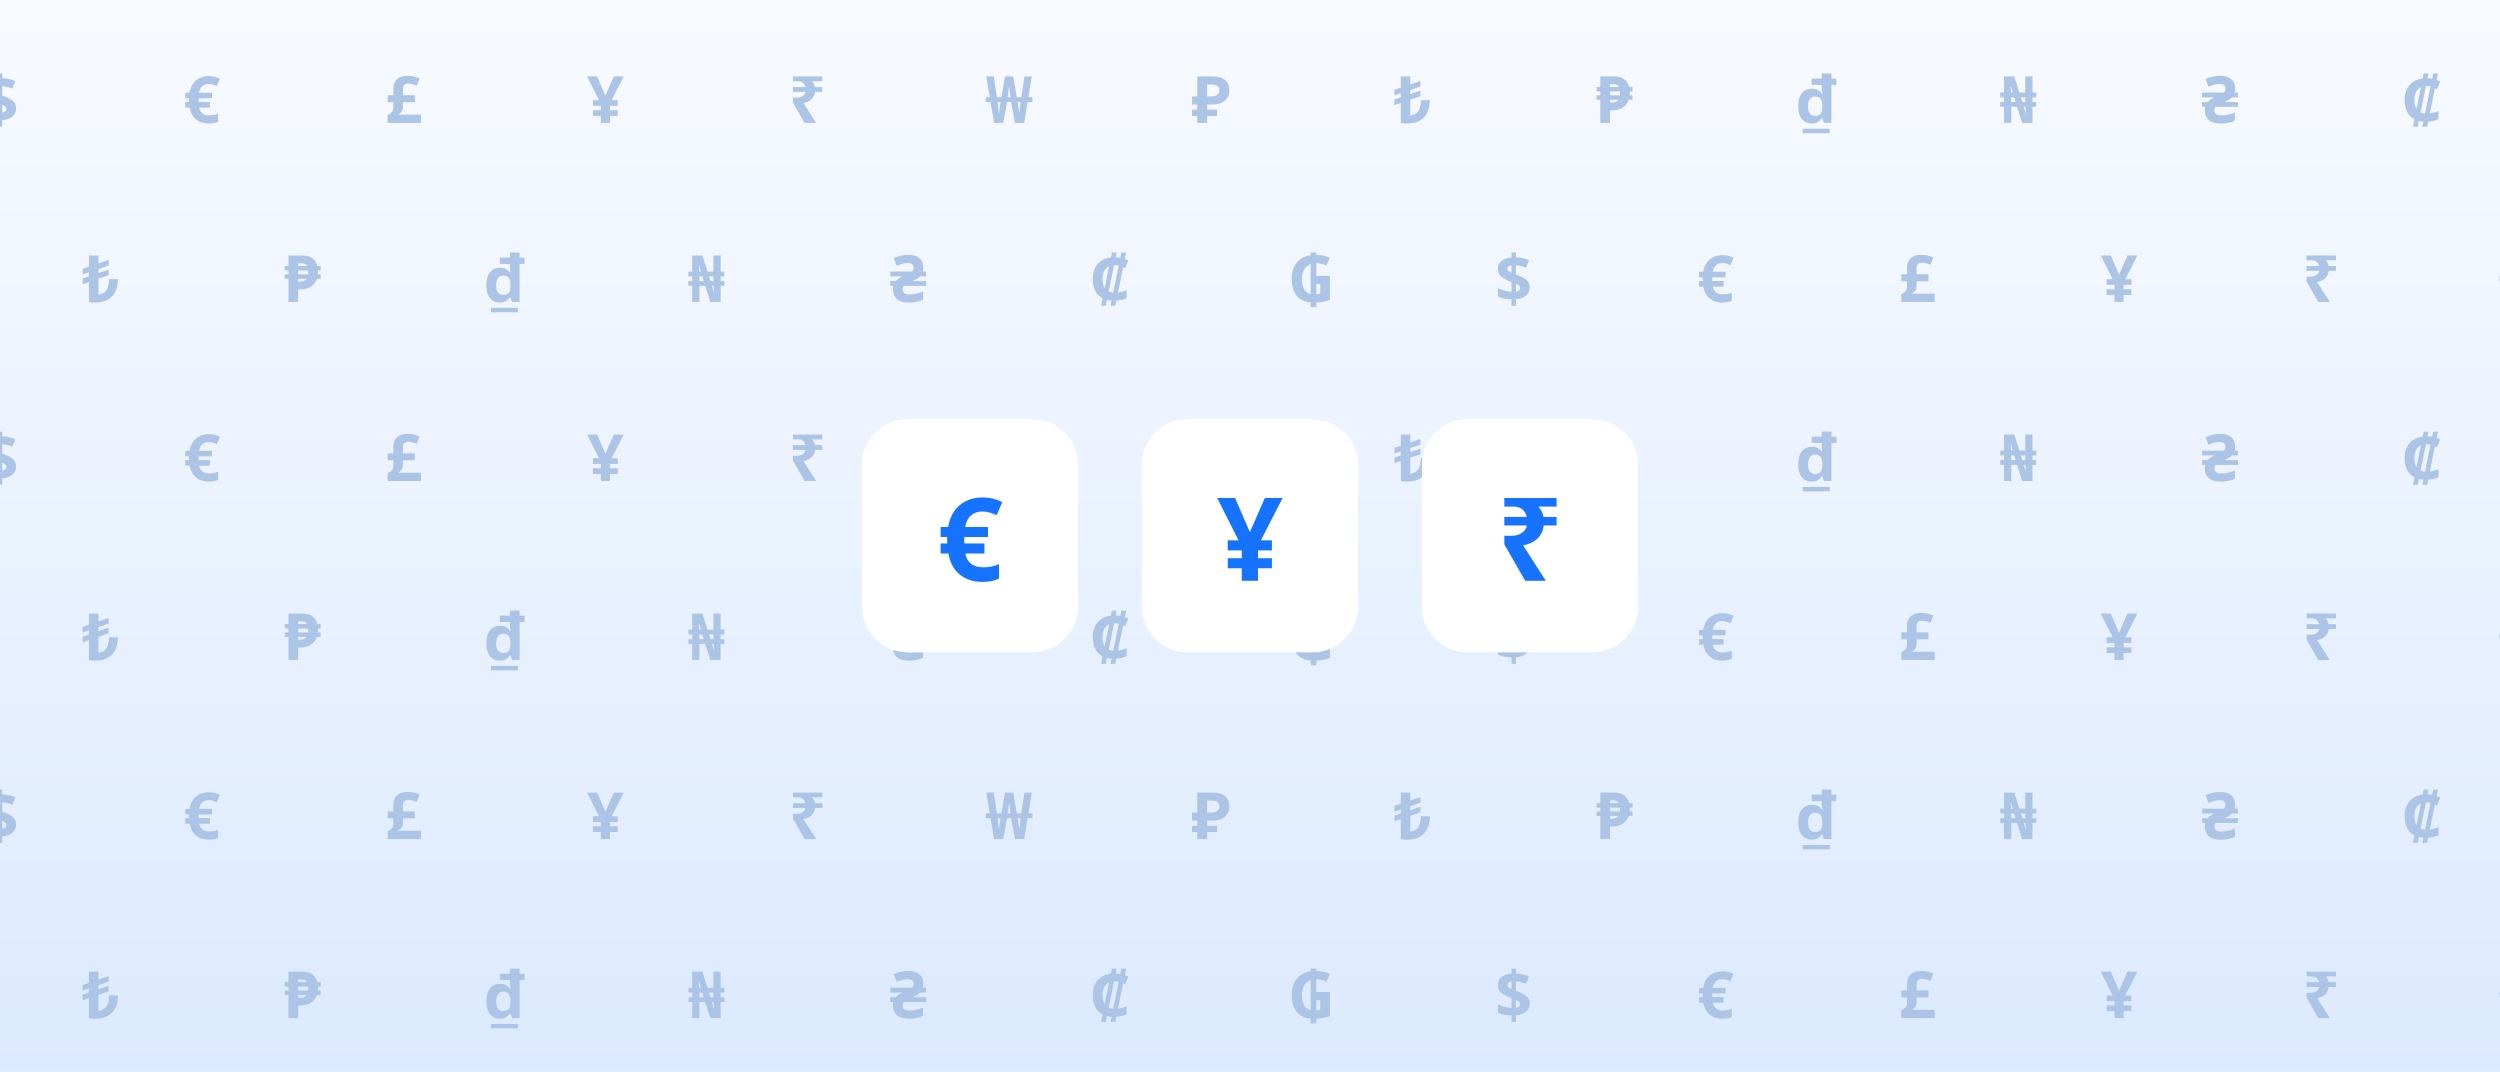
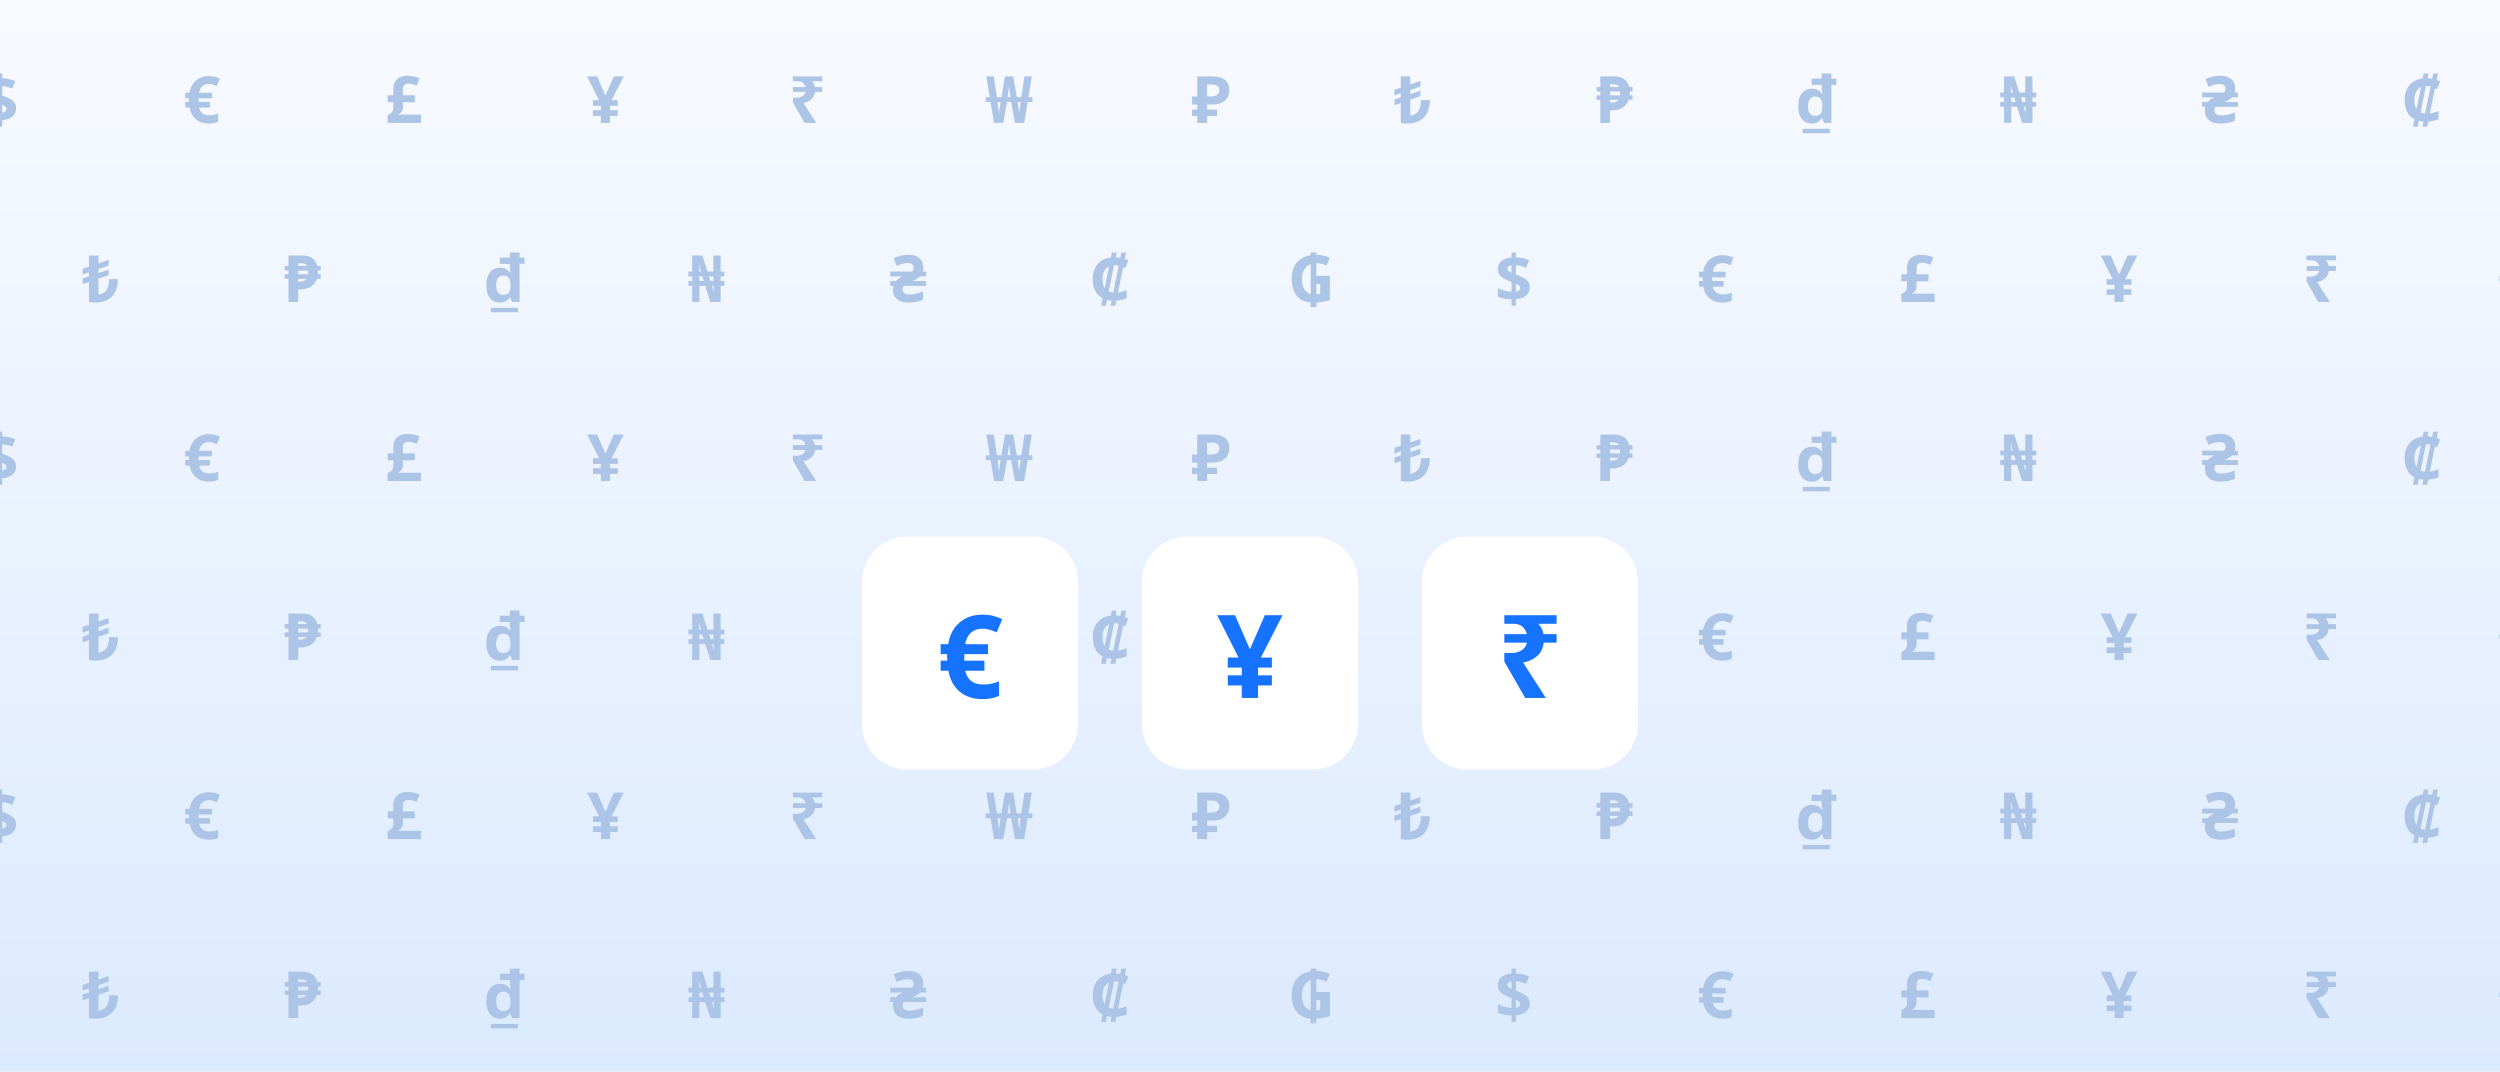
<svg xmlns="http://www.w3.org/2000/svg" width="3840" height="1646" viewBox="0 0 3840 1646">
  <defs>
    <linearGradient id="bg" x2="0" y2="1">
      <stop stop-color="rgb(248, 250, 255)" />
      <stop offset="1" stop-color="rgb(220, 234, 255)" />
    </linearGradient>
  </defs>
  <rect width="3840" height="1646" fill="url(#bg)" />
  <text x="-310" y="150" font-family="Nunito" font-weight="900" font-size="100" text-anchor="middle" dominant-baseline="central" fill="#acc4e5">₲</text>
  <text x="0" y="150" font-family="Nunito" font-weight="900" font-size="100" text-anchor="middle" dominant-baseline="central" fill="#acc4e5">$</text>
  <text x="310" y="150" font-family="Nunito" font-weight="900" font-size="100" text-anchor="middle" dominant-baseline="central" fill="#acc4e5">€</text>
  <text x="620" y="150" font-family="Nunito" font-weight="900" font-size="100" text-anchor="middle" dominant-baseline="central" fill="#acc4e5">£</text>
  <text x="930" y="150" font-family="Nunito" font-weight="900" font-size="100" text-anchor="middle" dominant-baseline="central" fill="#acc4e5">¥</text>
  <text x="1240" y="150" font-family="Nunito" font-weight="900" font-size="100" text-anchor="middle" dominant-baseline="central" fill="#acc4e5">₹</text>
  <text x="1550" y="150" font-family="Nunito" font-weight="900" font-size="100" text-anchor="middle" dominant-baseline="central" fill="#acc4e5">₩</text>
  <text x="1860" y="150" font-family="Nunito" font-weight="900" font-size="100" text-anchor="middle" dominant-baseline="central" fill="#acc4e5">₽</text>
  <text x="2170" y="150" font-family="Nunito" font-weight="900" font-size="100" text-anchor="middle" dominant-baseline="central" fill="#acc4e5">₺</text>
  <text x="2480" y="150" font-family="Nunito" font-weight="900" font-size="100" text-anchor="middle" dominant-baseline="central" fill="#acc4e5">₱</text>
  <text x="2790" y="150" font-family="Nunito" font-weight="900" font-size="100" text-anchor="middle" dominant-baseline="central" fill="#acc4e5">₫</text>
  <text x="3100" y="150" font-family="Nunito" font-weight="900" font-size="100" text-anchor="middle" dominant-baseline="central" fill="#acc4e5">₦</text>
  <text x="3410" y="150" font-family="Nunito" font-weight="900" font-size="100" text-anchor="middle" dominant-baseline="central" fill="#acc4e5">₴</text>
  <text x="3720" y="150" font-family="Nunito" font-weight="900" font-size="100" text-anchor="middle" dominant-baseline="central" fill="#acc4e5">₡</text>
  <text x="4030" y="150" font-family="Nunito" font-weight="900" font-size="100" text-anchor="middle" dominant-baseline="central" fill="#acc4e5">₲</text>
  <text x="4340" y="150" font-family="Nunito" font-weight="900" font-size="100" text-anchor="middle" dominant-baseline="central" fill="#acc4e5">$</text>
  <text x="-155" y="425" font-family="Nunito" font-weight="900" font-size="100" text-anchor="middle" dominant-baseline="central" fill="#acc4e5">₽</text>
  <text x="155" y="425" font-family="Nunito" font-weight="900" font-size="100" text-anchor="middle" dominant-baseline="central" fill="#acc4e5">₺</text>
  <text x="465" y="425" font-family="Nunito" font-weight="900" font-size="100" text-anchor="middle" dominant-baseline="central" fill="#acc4e5">₱</text>
  <text x="775" y="425" font-family="Nunito" font-weight="900" font-size="100" text-anchor="middle" dominant-baseline="central" fill="#acc4e5">₫</text>
  <text x="1085" y="425" font-family="Nunito" font-weight="900" font-size="100" text-anchor="middle" dominant-baseline="central" fill="#acc4e5">₦</text>
  <text x="1395" y="425" font-family="Nunito" font-weight="900" font-size="100" text-anchor="middle" dominant-baseline="central" fill="#acc4e5">₴</text>
  <text x="1705" y="425" font-family="Nunito" font-weight="900" font-size="100" text-anchor="middle" dominant-baseline="central" fill="#acc4e5">₡</text>
  <text x="2015" y="425" font-family="Nunito" font-weight="900" font-size="100" text-anchor="middle" dominant-baseline="central" fill="#acc4e5">₲</text>
  <text x="2325" y="425" font-family="Nunito" font-weight="900" font-size="100" text-anchor="middle" dominant-baseline="central" fill="#acc4e5">$</text>
  <text x="2635" y="425" font-family="Nunito" font-weight="900" font-size="100" text-anchor="middle" dominant-baseline="central" fill="#acc4e5">€</text>
  <text x="2945" y="425" font-family="Nunito" font-weight="900" font-size="100" text-anchor="middle" dominant-baseline="central" fill="#acc4e5">£</text>
  <text x="3255" y="425" font-family="Nunito" font-weight="900" font-size="100" text-anchor="middle" dominant-baseline="central" fill="#acc4e5">¥</text>
  <text x="3565" y="425" font-family="Nunito" font-weight="900" font-size="100" text-anchor="middle" dominant-baseline="central" fill="#acc4e5">₹</text>
  <text x="3875" y="425" font-family="Nunito" font-weight="900" font-size="100" text-anchor="middle" dominant-baseline="central" fill="#acc4e5">₩</text>
  <text x="4185" y="425" font-family="Nunito" font-weight="900" font-size="100" text-anchor="middle" dominant-baseline="central" fill="#acc4e5">₽</text>
  <text x="4495" y="425" font-family="Nunito" font-weight="900" font-size="100" text-anchor="middle" dominant-baseline="central" fill="#acc4e5">₺</text>
  <text x="-310" y="700" font-family="Nunito" font-weight="900" font-size="100" text-anchor="middle" dominant-baseline="central" fill="#acc4e5">₲</text>
  <text x="0" y="700" font-family="Nunito" font-weight="900" font-size="100" text-anchor="middle" dominant-baseline="central" fill="#acc4e5">$</text>
  <text x="310" y="700" font-family="Nunito" font-weight="900" font-size="100" text-anchor="middle" dominant-baseline="central" fill="#acc4e5">€</text>
  <text x="620" y="700" font-family="Nunito" font-weight="900" font-size="100" text-anchor="middle" dominant-baseline="central" fill="#acc4e5">£</text>
  <text x="930" y="700" font-family="Nunito" font-weight="900" font-size="100" text-anchor="middle" dominant-baseline="central" fill="#acc4e5">¥</text>
  <text x="1240" y="700" font-family="Nunito" font-weight="900" font-size="100" text-anchor="middle" dominant-baseline="central" fill="#acc4e5">₹</text>
  <text x="1550" y="700" font-family="Nunito" font-weight="900" font-size="100" text-anchor="middle" dominant-baseline="central" fill="#acc4e5">₩</text>
  <text x="1860" y="700" font-family="Nunito" font-weight="900" font-size="100" text-anchor="middle" dominant-baseline="central" fill="#acc4e5">₽</text>
  <text x="2170" y="700" font-family="Nunito" font-weight="900" font-size="100" text-anchor="middle" dominant-baseline="central" fill="#acc4e5">₺</text>
  <text x="2480" y="700" font-family="Nunito" font-weight="900" font-size="100" text-anchor="middle" dominant-baseline="central" fill="#acc4e5">₱</text>
  <text x="2790" y="700" font-family="Nunito" font-weight="900" font-size="100" text-anchor="middle" dominant-baseline="central" fill="#acc4e5">₫</text>
  <text x="3100" y="700" font-family="Nunito" font-weight="900" font-size="100" text-anchor="middle" dominant-baseline="central" fill="#acc4e5">₦</text>
  <text x="3410" y="700" font-family="Nunito" font-weight="900" font-size="100" text-anchor="middle" dominant-baseline="central" fill="#acc4e5">₴</text>
  <text x="3720" y="700" font-family="Nunito" font-weight="900" font-size="100" text-anchor="middle" dominant-baseline="central" fill="#acc4e5">₡</text>
  <text x="4030" y="700" font-family="Nunito" font-weight="900" font-size="100" text-anchor="middle" dominant-baseline="central" fill="#acc4e5">₲</text>
  <text x="4340" y="700" font-family="Nunito" font-weight="900" font-size="100" text-anchor="middle" dominant-baseline="central" fill="#acc4e5">$</text>
  <text x="-155" y="975" font-family="Nunito" font-weight="900" font-size="100" text-anchor="middle" dominant-baseline="central" fill="#acc4e5">₽</text>
  <text x="155" y="975" font-family="Nunito" font-weight="900" font-size="100" text-anchor="middle" dominant-baseline="central" fill="#acc4e5">₺</text>
  <text x="465" y="975" font-family="Nunito" font-weight="900" font-size="100" text-anchor="middle" dominant-baseline="central" fill="#acc4e5">₱</text>
  <text x="775" y="975" font-family="Nunito" font-weight="900" font-size="100" text-anchor="middle" dominant-baseline="central" fill="#acc4e5">₫</text>
  <text x="1085" y="975" font-family="Nunito" font-weight="900" font-size="100" text-anchor="middle" dominant-baseline="central" fill="#acc4e5">₦</text>
  <text x="1395" y="975" font-family="Nunito" font-weight="900" font-size="100" text-anchor="middle" dominant-baseline="central" fill="#acc4e5">₴</text>
  <text x="1705" y="975" font-family="Nunito" font-weight="900" font-size="100" text-anchor="middle" dominant-baseline="central" fill="#acc4e5">₡</text>
  <text x="2015" y="975" font-family="Nunito" font-weight="900" font-size="100" text-anchor="middle" dominant-baseline="central" fill="#acc4e5">₲</text>
  <text x="2325" y="975" font-family="Nunito" font-weight="900" font-size="100" text-anchor="middle" dominant-baseline="central" fill="#acc4e5">$</text>
  <text x="2635" y="975" font-family="Nunito" font-weight="900" font-size="100" text-anchor="middle" dominant-baseline="central" fill="#acc4e5">€</text>
  <text x="2945" y="975" font-family="Nunito" font-weight="900" font-size="100" text-anchor="middle" dominant-baseline="central" fill="#acc4e5">£</text>
  <text x="3255" y="975" font-family="Nunito" font-weight="900" font-size="100" text-anchor="middle" dominant-baseline="central" fill="#acc4e5">¥</text>
  <text x="3565" y="975" font-family="Nunito" font-weight="900" font-size="100" text-anchor="middle" dominant-baseline="central" fill="#acc4e5">₹</text>
  <text x="3875" y="975" font-family="Nunito" font-weight="900" font-size="100" text-anchor="middle" dominant-baseline="central" fill="#acc4e5">₩</text>
  <text x="4185" y="975" font-family="Nunito" font-weight="900" font-size="100" text-anchor="middle" dominant-baseline="central" fill="#acc4e5">₽</text>
  <text x="4495" y="975" font-family="Nunito" font-weight="900" font-size="100" text-anchor="middle" dominant-baseline="central" fill="#acc4e5">₺</text>
  <text x="-310" y="1250" font-family="Nunito" font-weight="900" font-size="100" text-anchor="middle" dominant-baseline="central" fill="#acc4e5">₲</text>
  <text x="0" y="1250" font-family="Nunito" font-weight="900" font-size="100" text-anchor="middle" dominant-baseline="central" fill="#acc4e5">$</text>
  <text x="310" y="1250" font-family="Nunito" font-weight="900" font-size="100" text-anchor="middle" dominant-baseline="central" fill="#acc4e5">€</text>
  <text x="620" y="1250" font-family="Nunito" font-weight="900" font-size="100" text-anchor="middle" dominant-baseline="central" fill="#acc4e5">£</text>
  <text x="930" y="1250" font-family="Nunito" font-weight="900" font-size="100" text-anchor="middle" dominant-baseline="central" fill="#acc4e5">¥</text>
  <text x="1240" y="1250" font-family="Nunito" font-weight="900" font-size="100" text-anchor="middle" dominant-baseline="central" fill="#acc4e5">₹</text>
  <text x="1550" y="1250" font-family="Nunito" font-weight="900" font-size="100" text-anchor="middle" dominant-baseline="central" fill="#acc4e5">₩</text>
  <text x="1860" y="1250" font-family="Nunito" font-weight="900" font-size="100" text-anchor="middle" dominant-baseline="central" fill="#acc4e5">₽</text>
  <text x="2170" y="1250" font-family="Nunito" font-weight="900" font-size="100" text-anchor="middle" dominant-baseline="central" fill="#acc4e5">₺</text>
  <text x="2480" y="1250" font-family="Nunito" font-weight="900" font-size="100" text-anchor="middle" dominant-baseline="central" fill="#acc4e5">₱</text>
  <text x="2790" y="1250" font-family="Nunito" font-weight="900" font-size="100" text-anchor="middle" dominant-baseline="central" fill="#acc4e5">₫</text>
  <text x="3100" y="1250" font-family="Nunito" font-weight="900" font-size="100" text-anchor="middle" dominant-baseline="central" fill="#acc4e5">₦</text>
  <text x="3410" y="1250" font-family="Nunito" font-weight="900" font-size="100" text-anchor="middle" dominant-baseline="central" fill="#acc4e5">₴</text>
  <text x="3720" y="1250" font-family="Nunito" font-weight="900" font-size="100" text-anchor="middle" dominant-baseline="central" fill="#acc4e5">₡</text>
  <text x="4030" y="1250" font-family="Nunito" font-weight="900" font-size="100" text-anchor="middle" dominant-baseline="central" fill="#acc4e5">₲</text>
  <text x="4340" y="1250" font-family="Nunito" font-weight="900" font-size="100" text-anchor="middle" dominant-baseline="central" fill="#acc4e5">$</text>
  <text x="-155" y="1525" font-family="Nunito" font-weight="900" font-size="100" text-anchor="middle" dominant-baseline="central" fill="#acc4e5">₽</text>
  <text x="155" y="1525" font-family="Nunito" font-weight="900" font-size="100" text-anchor="middle" dominant-baseline="central" fill="#acc4e5">₺</text>
  <text x="465" y="1525" font-family="Nunito" font-weight="900" font-size="100" text-anchor="middle" dominant-baseline="central" fill="#acc4e5">₱</text>
  <text x="775" y="1525" font-family="Nunito" font-weight="900" font-size="100" text-anchor="middle" dominant-baseline="central" fill="#acc4e5">₫</text>
  <text x="1085" y="1525" font-family="Nunito" font-weight="900" font-size="100" text-anchor="middle" dominant-baseline="central" fill="#acc4e5">₦</text>
  <text x="1395" y="1525" font-family="Nunito" font-weight="900" font-size="100" text-anchor="middle" dominant-baseline="central" fill="#acc4e5">₴</text>
  <text x="1705" y="1525" font-family="Nunito" font-weight="900" font-size="100" text-anchor="middle" dominant-baseline="central" fill="#acc4e5">₡</text>
  <text x="2015" y="1525" font-family="Nunito" font-weight="900" font-size="100" text-anchor="middle" dominant-baseline="central" fill="#acc4e5">₲</text>
  <text x="2325" y="1525" font-family="Nunito" font-weight="900" font-size="100" text-anchor="middle" dominant-baseline="central" fill="#acc4e5">$</text>
  <text x="2635" y="1525" font-family="Nunito" font-weight="900" font-size="100" text-anchor="middle" dominant-baseline="central" fill="#acc4e5">€</text>
  <text x="2945" y="1525" font-family="Nunito" font-weight="900" font-size="100" text-anchor="middle" dominant-baseline="central" fill="#acc4e5">£</text>
  <text x="3255" y="1525" font-family="Nunito" font-weight="900" font-size="100" text-anchor="middle" dominant-baseline="central" fill="#acc4e5">¥</text>
  <text x="3565" y="1525" font-family="Nunito" font-weight="900" font-size="100" text-anchor="middle" dominant-baseline="central" fill="#acc4e5">₹</text>
  <text x="3875" y="1525" font-family="Nunito" font-weight="900" font-size="100" text-anchor="middle" dominant-baseline="central" fill="#acc4e5">₩</text>
  <text x="4185" y="1525" font-family="Nunito" font-weight="900" font-size="100" text-anchor="middle" dominant-baseline="central" fill="#acc4e5">₽</text>
  <text x="4495" y="1525" font-family="Nunito" font-weight="900" font-size="100" text-anchor="middle" dominant-baseline="central" fill="#acc4e5">₺</text>
-   <rect x="1324" y="644" width="332" height="358" rx="70" fill="#ffffff" />
-   <text x="1490" y="823" font-family="Nunito" font-weight="900" font-size="178" text-anchor="middle" dominant-baseline="central" fill="#1673ff">€</text>
-   <rect x="1754" y="644" width="332" height="358" rx="70" fill="#ffffff" />
-   <text x="1920" y="823" font-family="Nunito" font-weight="900" font-size="178" text-anchor="middle" dominant-baseline="central" fill="#1673ff">¥</text>
-   <rect x="2184" y="644" width="332" height="358" rx="70" fill="#ffffff" />
-   <text x="2350" y="823" font-family="Nunito" font-weight="900" font-size="178" text-anchor="middle" dominant-baseline="central" fill="#1673ff">₹</text>
+   <rect x="1324" y="824" width="332" height="358" rx="70" fill="#ffffff" />
+   <text x="1490" y="1003" font-family="Nunito" font-weight="900" font-size="178" text-anchor="middle" dominant-baseline="central" fill="#1673ff">€</text>
+   <rect x="1754" y="824" width="332" height="358" rx="70" fill="#ffffff" />
+   <text x="1920" y="1003" font-family="Nunito" font-weight="900" font-size="178" text-anchor="middle" dominant-baseline="central" fill="#1673ff">¥</text>
+   <rect x="2184" y="824" width="332" height="358" rx="70" fill="#ffffff" />
+   <text x="2350" y="1003" font-family="Nunito" font-weight="900" font-size="178" text-anchor="middle" dominant-baseline="central" fill="#1673ff">₹</text>
</svg>
